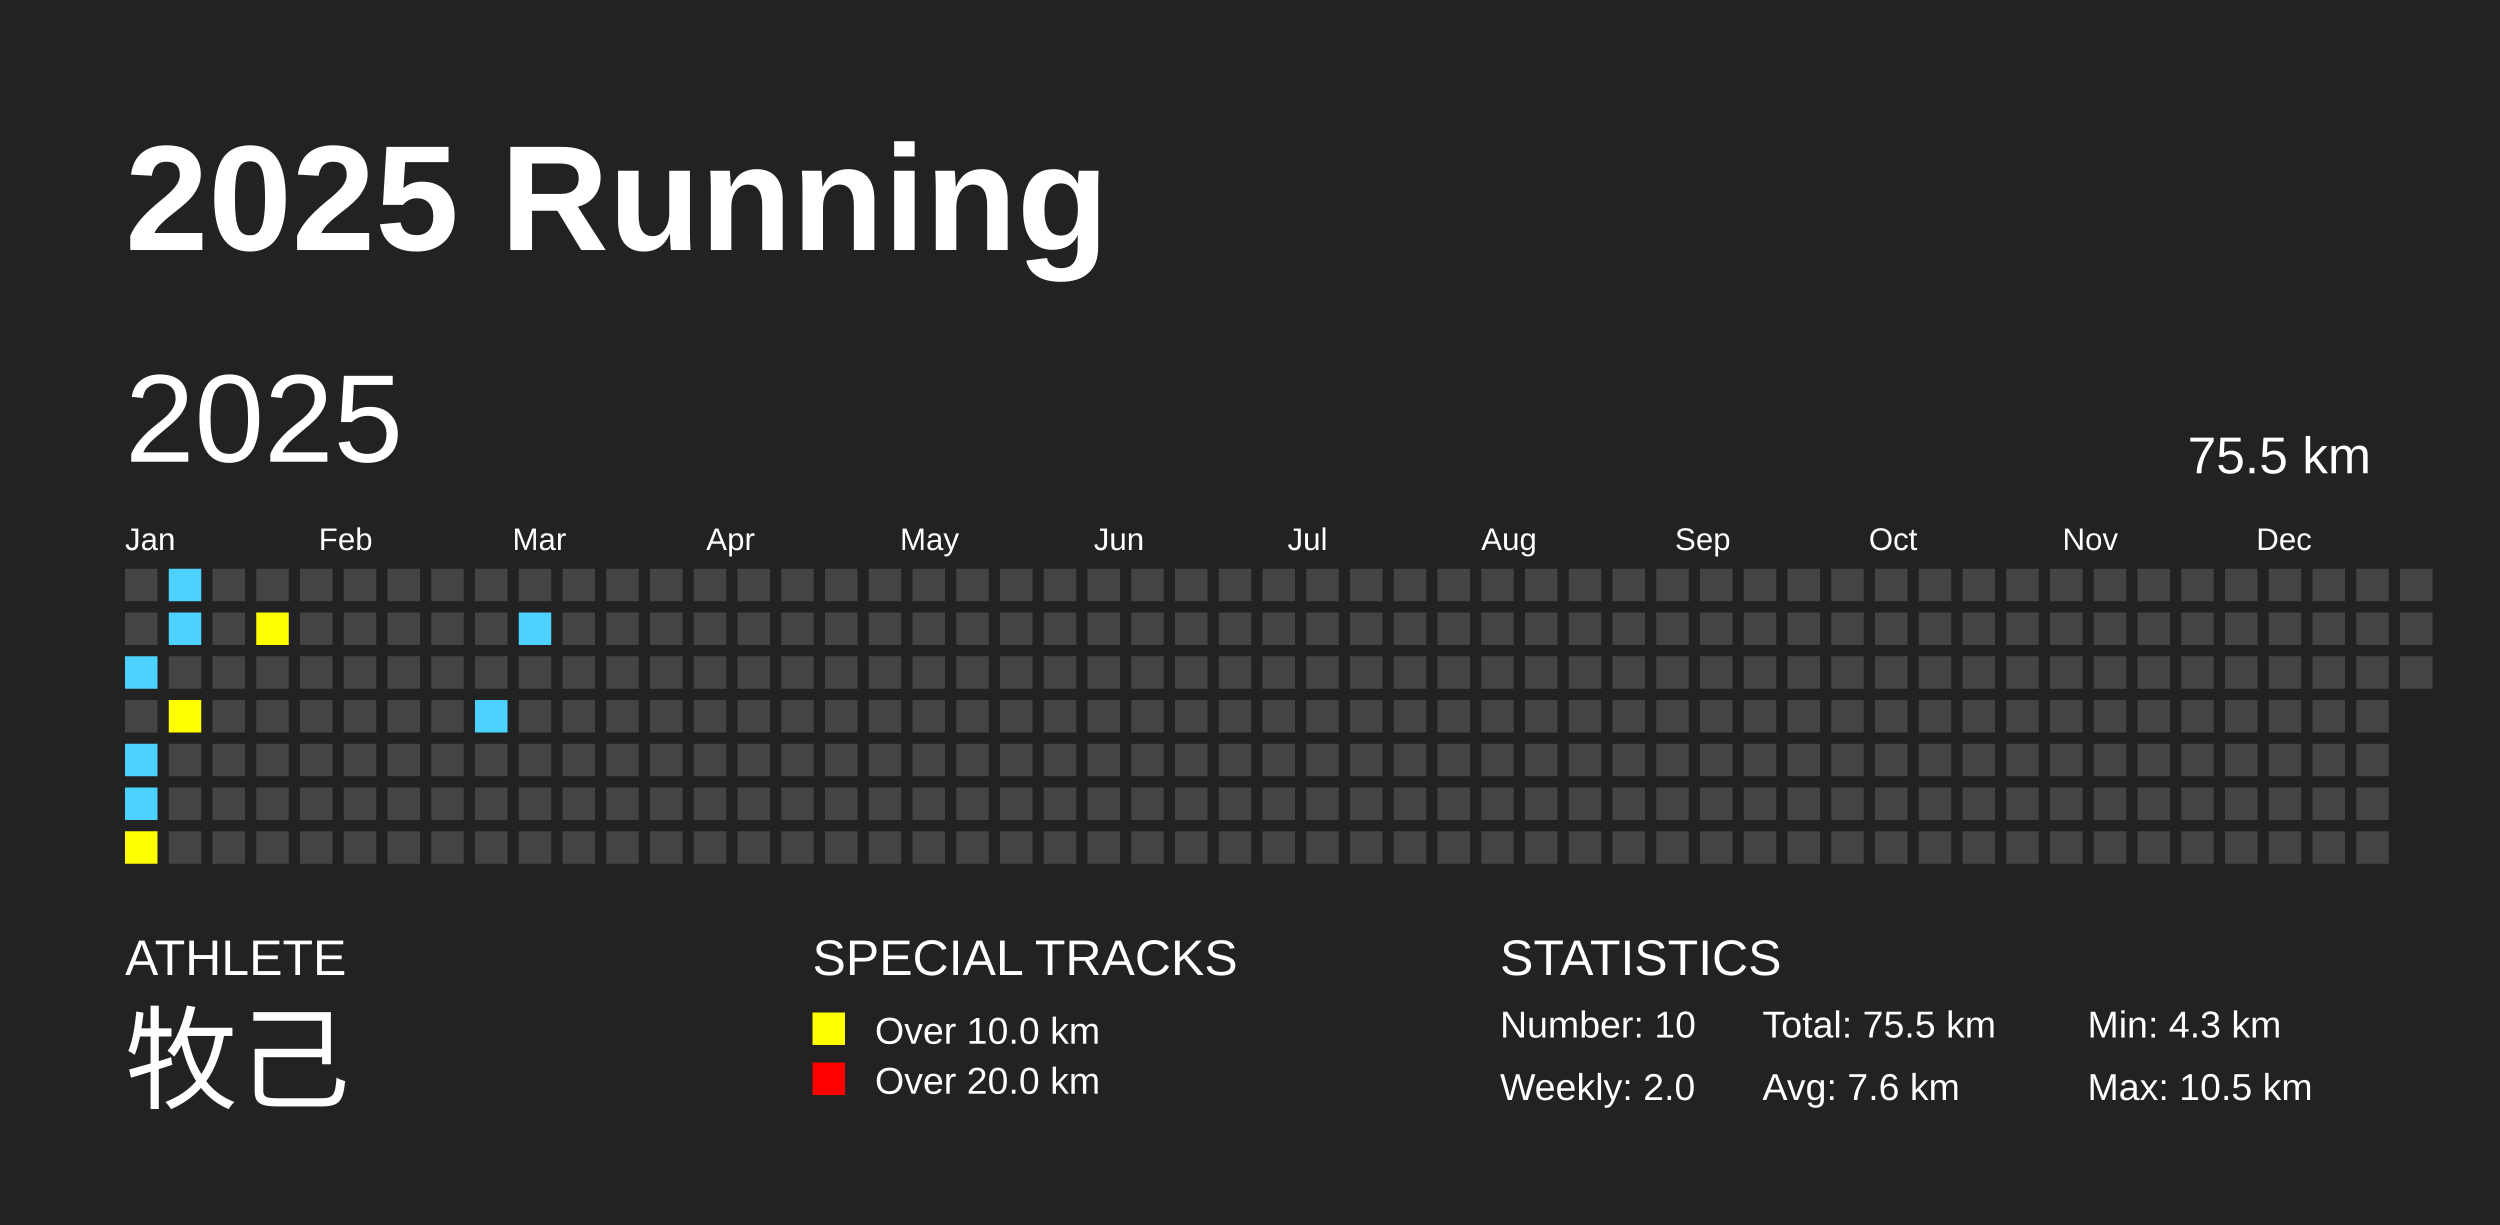
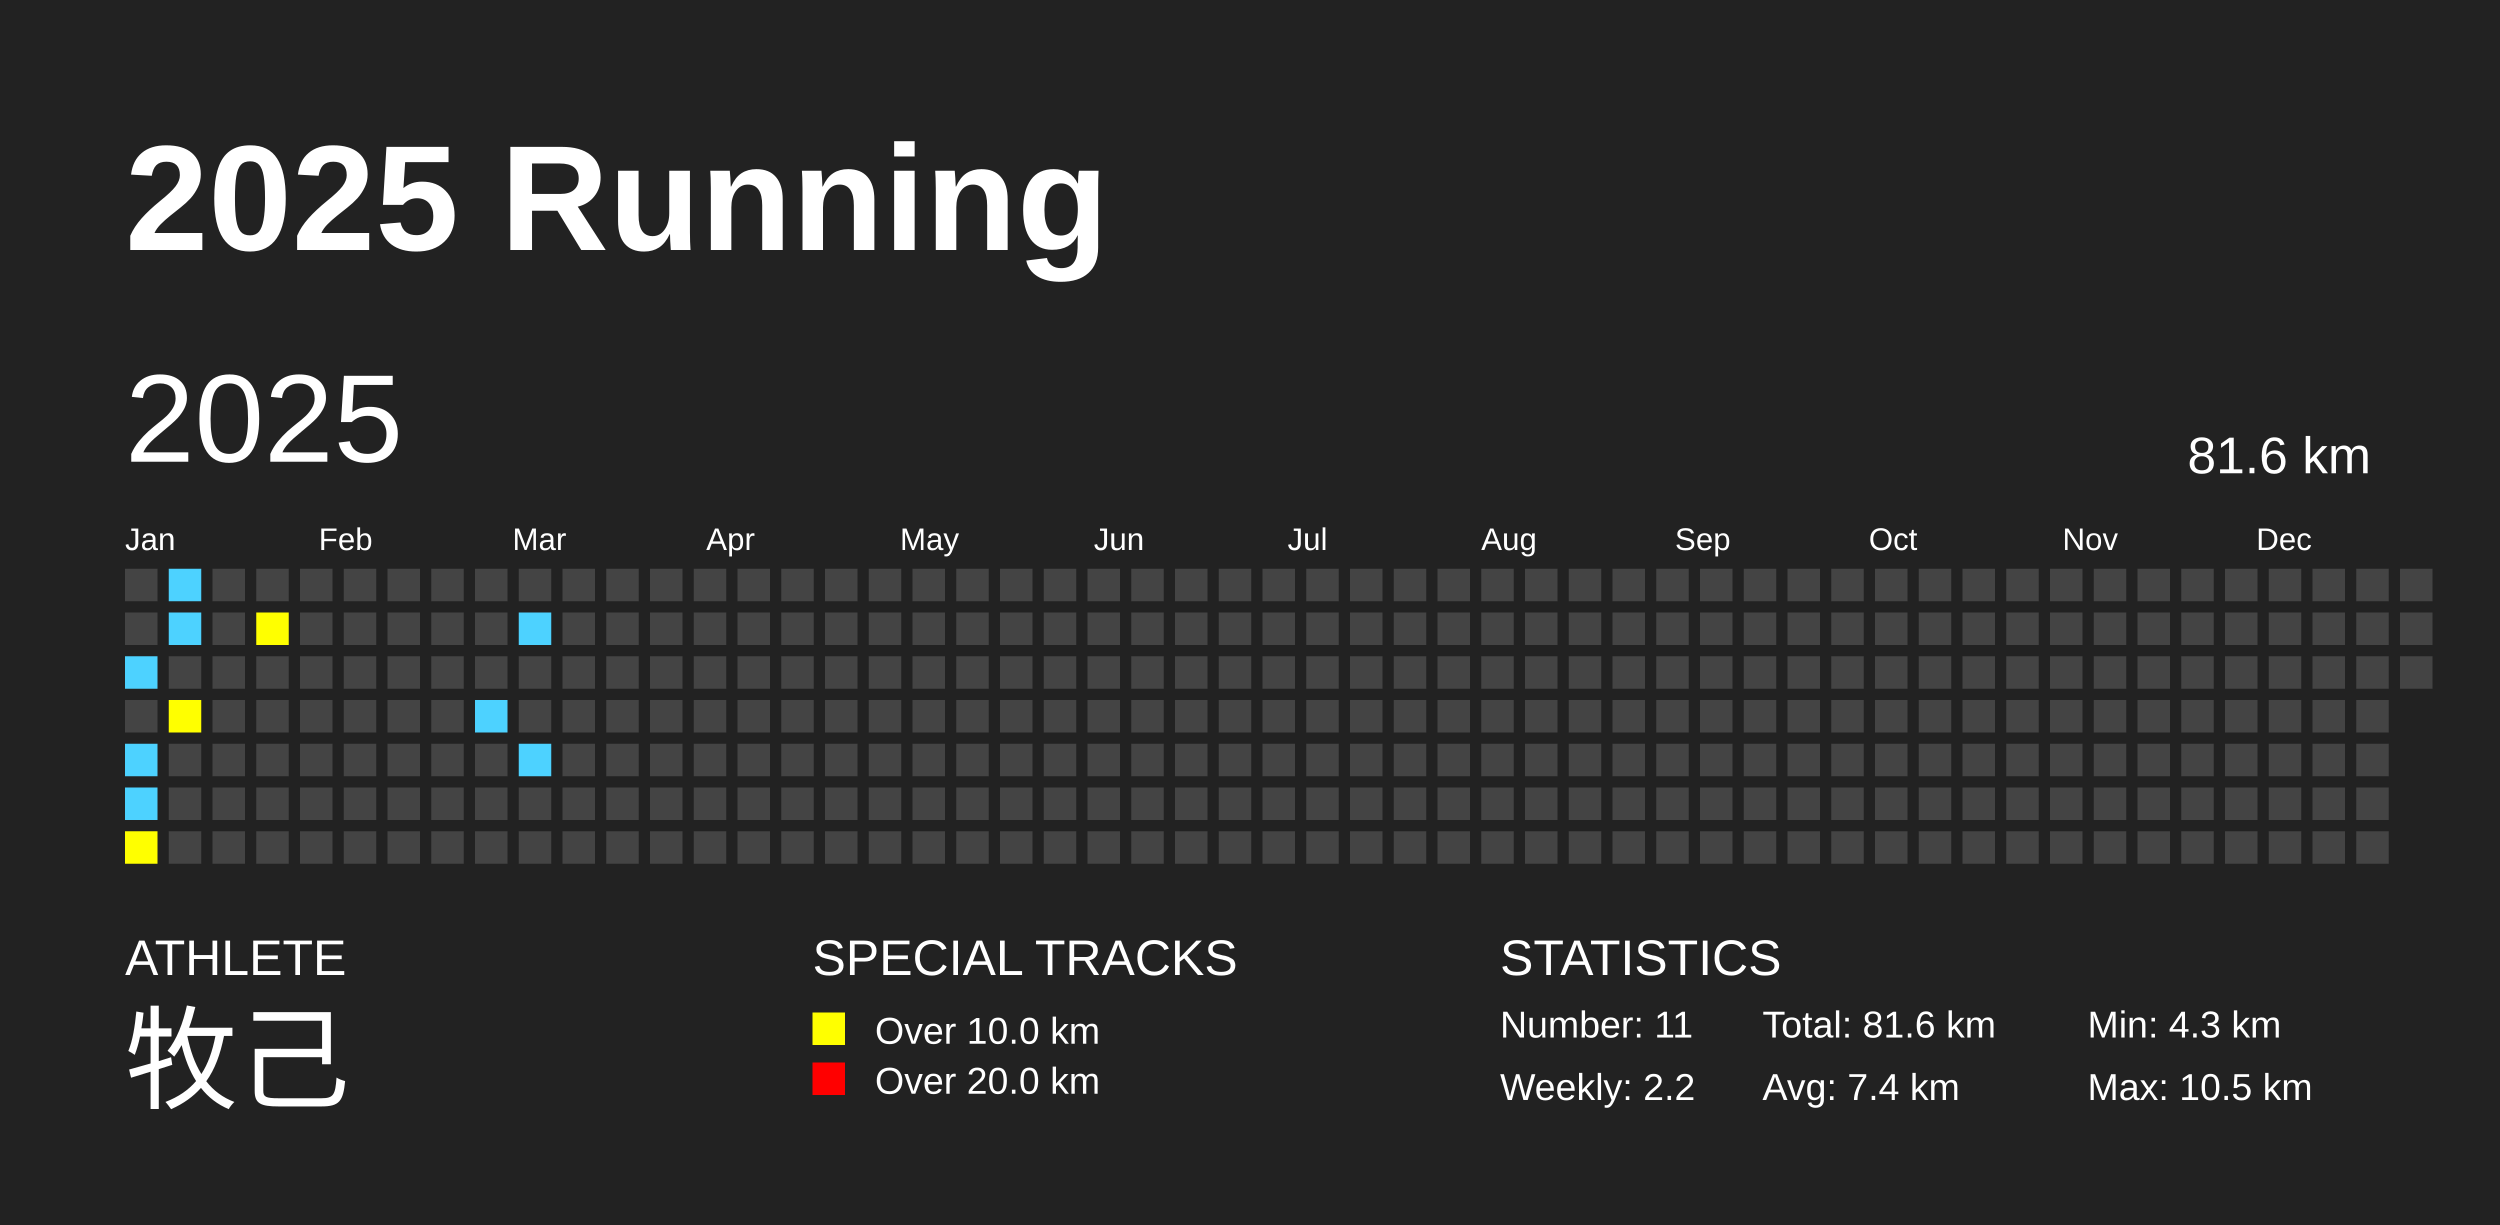
<svg xmlns="http://www.w3.org/2000/svg" baseProfile="full" height="98mm" version="1.1" viewBox="0,0,200,98" width="200mm">
  <defs />
  <rect fill="#222222" height="98" width="200" x="0" y="0" />
  <text fill="#FFFFFF" style="font-size:12px; font-family:Arial; font-weight:bold;" x="10" y="20">2025 Running</text>
  <text fill="#FFFFFF" style="font-size:4px; font-family:Arial" x="10" y="78">ATHLETE</text>
  <text fill="#FFFFFF" style="font-size:9px; font-family:Arial" x="10" y="88">牧己</text>
  <text fill="#FFFFFF" style="font-size:4px; font-family:Arial" x="65" y="78">SPECIAL TRACKS</text>
  <rect fill="yellow" height="2.6" width="2.6" x="65" y="81" />
  <text fill="#FFFFFF" style="font-size:3px; font-family:Arial" x="70" y="83.5">Over 10.0 km</text>
  <rect fill="red" height="2.6" width="2.6" x="65" y="85" />
  <text fill="#FFFFFF" style="font-size:3px; font-family:Arial" x="70" y="87.5">Over 20.0 km</text>
  <text fill="#FFFFFF" style="font-size:4px; font-family:Arial" x="120" y="78">STATISTICS</text>
-   <text fill="#FFFFFF" style="font-size:3px; font-family:Arial" x="120" y="83">Number: 10</text>
-   <text fill="#FFFFFF" style="font-size:3px; font-family:Arial" x="120" y="88">Weekly: 2.0</text>
-   <text fill="#FFFFFF" style="font-size:3px; font-family:Arial" x="141" y="83">Total: 75.5 km</text>
-   <text fill="#FFFFFF" style="font-size:3px; font-family:Arial" x="141" y="88">Avg: 7.6 km</text>
+   <text fill="#FFFFFF" style="font-size:3px; font-family:Arial" x="120" y="83">Number: 11</text>
+   <text fill="#FFFFFF" style="font-size:3px; font-family:Arial" x="120" y="88">Weekly: 2.2</text>
+   <text fill="#FFFFFF" style="font-size:3px; font-family:Arial" x="141" y="83">Total: 81.6 km</text>
+   <text fill="#FFFFFF" style="font-size:3px; font-family:Arial" x="141" y="88">Avg: 7.4 km</text>
  <text fill="#FFFFFF" style="font-size:3px; font-family:Arial" x="167" y="83">Min: 4.3 km</text>
  <text fill="#FFFFFF" style="font-size:3px; font-family:Arial" x="167" y="88">Max: 10.5 km</text>
  <text dominant-baseline="hanging" fill="#FFFFFF" style="font-size:10.0px; font-family:Arial;" x="10" y="30">2025</text>
-   <text dominant-baseline="hanging" fill="#FFFFFF" style="font-size:4.125px; font-family:Arial;" x="175" y="35">75.5 km</text>
+   <text dominant-baseline="hanging" fill="#FFFFFF" style="font-size:4.125px; font-family:Arial;" x="175" y="35">81.6 km</text>
  <text fill="#FFFFFF" style="font-size:2.5px; font-family:Arial" x="10.0" y="44">Jan</text>
  <text fill="#FFFFFF" style="font-size:2.5px; font-family:Arial" x="25.5" y="44">Feb</text>
  <text fill="#FFFFFF" style="font-size:2.5px; font-family:Arial" x="41.0" y="44">Mar</text>
  <text fill="#FFFFFF" style="font-size:2.5px; font-family:Arial" x="56.5" y="44">Apr</text>
  <text fill="#FFFFFF" style="font-size:2.5px; font-family:Arial" x="72.0" y="44">May</text>
  <text fill="#FFFFFF" style="font-size:2.5px; font-family:Arial" x="87.5" y="44">Jun</text>
  <text fill="#FFFFFF" style="font-size:2.5px; font-family:Arial" x="103.0" y="44">Jul</text>
  <text fill="#FFFFFF" style="font-size:2.5px; font-family:Arial" x="118.5" y="44">Aug</text>
  <text fill="#FFFFFF" style="font-size:2.5px; font-family:Arial" x="134.0" y="44">Sep</text>
  <text fill="#FFFFFF" style="font-size:2.5px; font-family:Arial" x="149.5" y="44">Oct</text>
  <text fill="#FFFFFF" style="font-size:2.5px; font-family:Arial" x="165.0" y="44">Nov</text>
  <text fill="#FFFFFF" style="font-size:2.5px; font-family:Arial" x="180.5" y="44">Dec</text>
  <rect fill="#444444" height="2.6" width="2.6" x="10.0" y="45.5" />
  <rect fill="#444444" height="2.6" width="2.6" x="10.0" y="49.0" />
  <rect fill="#4DD2FF" height="2.6" width="2.6" x="10.0" y="52.5" />
  <rect fill="#444444" height="2.6" width="2.6" x="10.0" y="56.0" />
  <rect fill="#4DD2FF" height="2.6" width="2.6" x="10.0" y="59.5" />
  <rect fill="#4DD2FF" height="2.6" width="2.6" x="10.0" y="63.0" />
  <rect fill="yellow" height="2.6" width="2.6" x="10.0" y="66.5" />
  <rect fill="#4DD2FF" height="2.6" width="2.6" x="13.5" y="45.5" />
  <rect fill="#4DD2FF" height="2.6" width="2.6" x="13.5" y="49.0" />
  <rect fill="#444444" height="2.6" width="2.6" x="13.5" y="52.5" />
  <rect fill="yellow" height="2.6" width="2.6" x="13.5" y="56.0" />
  <rect fill="#444444" height="2.6" width="2.6" x="13.5" y="59.5" />
  <rect fill="#444444" height="2.6" width="2.6" x="13.5" y="63.0" />
  <rect fill="#444444" height="2.6" width="2.6" x="13.5" y="66.5" />
  <rect fill="#444444" height="2.6" width="2.6" x="17.0" y="45.5" />
  <rect fill="#444444" height="2.6" width="2.6" x="17.0" y="49.0" />
  <rect fill="#444444" height="2.6" width="2.6" x="17.0" y="52.5" />
  <rect fill="#444444" height="2.6" width="2.6" x="17.0" y="56.0" />
  <rect fill="#444444" height="2.6" width="2.6" x="17.0" y="59.5" />
  <rect fill="#444444" height="2.6" width="2.6" x="17.0" y="63.0" />
  <rect fill="#444444" height="2.6" width="2.6" x="17.0" y="66.5" />
  <rect fill="#444444" height="2.6" width="2.6" x="20.5" y="45.5" />
  <rect fill="yellow" height="2.6" width="2.6" x="20.5" y="49.0" />
  <rect fill="#444444" height="2.6" width="2.6" x="20.5" y="52.5" />
  <rect fill="#444444" height="2.6" width="2.6" x="20.5" y="56.0" />
  <rect fill="#444444" height="2.6" width="2.6" x="20.5" y="59.5" />
  <rect fill="#444444" height="2.6" width="2.6" x="20.5" y="63.0" />
  <rect fill="#444444" height="2.6" width="2.6" x="20.5" y="66.5" />
  <rect fill="#444444" height="2.6" width="2.6" x="24.0" y="45.5" />
  <rect fill="#444444" height="2.6" width="2.6" x="24.0" y="49.0" />
  <rect fill="#444444" height="2.6" width="2.6" x="24.0" y="52.5" />
  <rect fill="#444444" height="2.6" width="2.6" x="24.0" y="56.0" />
  <rect fill="#444444" height="2.6" width="2.6" x="24.0" y="59.5" />
  <rect fill="#444444" height="2.6" width="2.6" x="24.0" y="63.0" />
  <rect fill="#444444" height="2.6" width="2.6" x="24.0" y="66.5" />
  <rect fill="#444444" height="2.6" width="2.6" x="27.5" y="45.5" />
  <rect fill="#444444" height="2.6" width="2.6" x="27.5" y="49.0" />
  <rect fill="#444444" height="2.6" width="2.6" x="27.5" y="52.5" />
  <rect fill="#444444" height="2.6" width="2.6" x="27.5" y="56.0" />
  <rect fill="#444444" height="2.6" width="2.6" x="27.5" y="59.5" />
  <rect fill="#444444" height="2.6" width="2.6" x="27.5" y="63.0" />
  <rect fill="#444444" height="2.6" width="2.6" x="27.5" y="66.5" />
  <rect fill="#444444" height="2.6" width="2.6" x="31.0" y="45.5" />
  <rect fill="#444444" height="2.6" width="2.6" x="31.0" y="49.0" />
  <rect fill="#444444" height="2.6" width="2.6" x="31.0" y="52.5" />
  <rect fill="#444444" height="2.6" width="2.6" x="31.0" y="56.0" />
  <rect fill="#444444" height="2.6" width="2.6" x="31.0" y="59.5" />
  <rect fill="#444444" height="2.6" width="2.6" x="31.0" y="63.0" />
  <rect fill="#444444" height="2.6" width="2.6" x="31.0" y="66.5" />
  <rect fill="#444444" height="2.6" width="2.6" x="34.5" y="45.5" />
  <rect fill="#444444" height="2.6" width="2.6" x="34.5" y="49.0" />
  <rect fill="#444444" height="2.6" width="2.6" x="34.5" y="52.5" />
  <rect fill="#444444" height="2.6" width="2.6" x="34.5" y="56.0" />
  <rect fill="#444444" height="2.6" width="2.6" x="34.5" y="59.5" />
  <rect fill="#444444" height="2.6" width="2.6" x="34.5" y="63.0" />
  <rect fill="#444444" height="2.6" width="2.6" x="34.5" y="66.5" />
  <rect fill="#444444" height="2.6" width="2.6" x="38.0" y="45.5" />
  <rect fill="#444444" height="2.6" width="2.6" x="38.0" y="49.0" />
  <rect fill="#444444" height="2.6" width="2.6" x="38.0" y="52.5" />
  <rect fill="#4DD2FF" height="2.6" width="2.6" x="38.0" y="56.0" />
  <rect fill="#444444" height="2.6" width="2.6" x="38.0" y="59.5" />
  <rect fill="#444444" height="2.6" width="2.6" x="38.0" y="63.0" />
  <rect fill="#444444" height="2.6" width="2.6" x="38.0" y="66.5" />
  <rect fill="#444444" height="2.6" width="2.6" x="41.5" y="45.5" />
  <rect fill="#4DD2FF" height="2.6" width="2.6" x="41.5" y="49.0" />
  <rect fill="#444444" height="2.6" width="2.6" x="41.5" y="52.5" />
  <rect fill="#444444" height="2.6" width="2.6" x="41.5" y="56.0" />
-   <rect fill="#444444" height="2.6" width="2.6" x="41.5" y="59.5" />
+   <rect fill="#4DD2FF" height="2.6" width="2.6" x="41.5" y="59.5" />
  <rect fill="#444444" height="2.6" width="2.6" x="41.5" y="63.0" />
  <rect fill="#444444" height="2.6" width="2.6" x="41.5" y="66.5" />
  <rect fill="#444444" height="2.6" width="2.6" x="45.0" y="45.5" />
  <rect fill="#444444" height="2.6" width="2.6" x="45.0" y="49.0" />
  <rect fill="#444444" height="2.6" width="2.6" x="45.0" y="52.5" />
  <rect fill="#444444" height="2.6" width="2.6" x="45.0" y="56.0" />
  <rect fill="#444444" height="2.6" width="2.6" x="45.0" y="59.5" />
  <rect fill="#444444" height="2.6" width="2.6" x="45.0" y="63.0" />
  <rect fill="#444444" height="2.6" width="2.6" x="45.0" y="66.5" />
  <rect fill="#444444" height="2.6" width="2.6" x="48.5" y="45.5" />
  <rect fill="#444444" height="2.6" width="2.6" x="48.5" y="49.0" />
  <rect fill="#444444" height="2.6" width="2.6" x="48.5" y="52.5" />
  <rect fill="#444444" height="2.6" width="2.6" x="48.5" y="56.0" />
  <rect fill="#444444" height="2.6" width="2.6" x="48.5" y="59.5" />
  <rect fill="#444444" height="2.6" width="2.6" x="48.5" y="63.0" />
  <rect fill="#444444" height="2.6" width="2.6" x="48.5" y="66.5" />
  <rect fill="#444444" height="2.6" width="2.6" x="52.0" y="45.5" />
  <rect fill="#444444" height="2.6" width="2.6" x="52.0" y="49.0" />
  <rect fill="#444444" height="2.6" width="2.6" x="52.0" y="52.5" />
  <rect fill="#444444" height="2.6" width="2.6" x="52.0" y="56.0" />
  <rect fill="#444444" height="2.6" width="2.6" x="52.0" y="59.5" />
  <rect fill="#444444" height="2.6" width="2.6" x="52.0" y="63.0" />
  <rect fill="#444444" height="2.6" width="2.6" x="52.0" y="66.5" />
  <rect fill="#444444" height="2.6" width="2.6" x="55.5" y="45.5" />
  <rect fill="#444444" height="2.6" width="2.6" x="55.5" y="49.0" />
  <rect fill="#444444" height="2.6" width="2.6" x="55.5" y="52.5" />
  <rect fill="#444444" height="2.6" width="2.6" x="55.5" y="56.0" />
  <rect fill="#444444" height="2.6" width="2.6" x="55.5" y="59.5" />
  <rect fill="#444444" height="2.6" width="2.6" x="55.5" y="63.0" />
  <rect fill="#444444" height="2.6" width="2.6" x="55.5" y="66.5" />
  <rect fill="#444444" height="2.6" width="2.6" x="59.0" y="45.5" />
  <rect fill="#444444" height="2.6" width="2.6" x="59.0" y="49.0" />
  <rect fill="#444444" height="2.6" width="2.6" x="59.0" y="52.5" />
  <rect fill="#444444" height="2.6" width="2.6" x="59.0" y="56.0" />
  <rect fill="#444444" height="2.6" width="2.6" x="59.0" y="59.5" />
  <rect fill="#444444" height="2.6" width="2.6" x="59.0" y="63.0" />
  <rect fill="#444444" height="2.6" width="2.6" x="59.0" y="66.5" />
  <rect fill="#444444" height="2.6" width="2.6" x="62.5" y="45.5" />
  <rect fill="#444444" height="2.6" width="2.6" x="62.5" y="49.0" />
  <rect fill="#444444" height="2.6" width="2.6" x="62.5" y="52.5" />
  <rect fill="#444444" height="2.6" width="2.6" x="62.5" y="56.0" />
  <rect fill="#444444" height="2.6" width="2.6" x="62.5" y="59.5" />
  <rect fill="#444444" height="2.6" width="2.6" x="62.5" y="63.0" />
  <rect fill="#444444" height="2.6" width="2.6" x="62.5" y="66.5" />
  <rect fill="#444444" height="2.6" width="2.6" x="66.0" y="45.5" />
  <rect fill="#444444" height="2.6" width="2.6" x="66.0" y="49.0" />
  <rect fill="#444444" height="2.6" width="2.6" x="66.0" y="52.5" />
  <rect fill="#444444" height="2.6" width="2.6" x="66.0" y="56.0" />
  <rect fill="#444444" height="2.6" width="2.6" x="66.0" y="59.5" />
  <rect fill="#444444" height="2.6" width="2.6" x="66.0" y="63.0" />
  <rect fill="#444444" height="2.6" width="2.6" x="66.0" y="66.5" />
  <rect fill="#444444" height="2.6" width="2.6" x="69.5" y="45.5" />
  <rect fill="#444444" height="2.6" width="2.6" x="69.5" y="49.0" />
  <rect fill="#444444" height="2.6" width="2.6" x="69.5" y="52.5" />
  <rect fill="#444444" height="2.6" width="2.6" x="69.5" y="56.0" />
  <rect fill="#444444" height="2.6" width="2.6" x="69.5" y="59.5" />
  <rect fill="#444444" height="2.6" width="2.6" x="69.5" y="63.0" />
  <rect fill="#444444" height="2.6" width="2.6" x="69.5" y="66.5" />
  <rect fill="#444444" height="2.6" width="2.6" x="73.0" y="45.5" />
  <rect fill="#444444" height="2.6" width="2.6" x="73.0" y="49.0" />
  <rect fill="#444444" height="2.6" width="2.6" x="73.0" y="52.5" />
  <rect fill="#444444" height="2.6" width="2.6" x="73.0" y="56.0" />
  <rect fill="#444444" height="2.6" width="2.6" x="73.0" y="59.5" />
  <rect fill="#444444" height="2.6" width="2.6" x="73.0" y="63.0" />
  <rect fill="#444444" height="2.6" width="2.6" x="73.0" y="66.5" />
  <rect fill="#444444" height="2.6" width="2.6" x="76.5" y="45.5" />
  <rect fill="#444444" height="2.6" width="2.6" x="76.5" y="49.0" />
  <rect fill="#444444" height="2.6" width="2.6" x="76.5" y="52.5" />
  <rect fill="#444444" height="2.6" width="2.6" x="76.5" y="56.0" />
  <rect fill="#444444" height="2.6" width="2.6" x="76.5" y="59.5" />
  <rect fill="#444444" height="2.6" width="2.6" x="76.5" y="63.0" />
  <rect fill="#444444" height="2.6" width="2.6" x="76.5" y="66.5" />
  <rect fill="#444444" height="2.6" width="2.6" x="80.0" y="45.5" />
  <rect fill="#444444" height="2.6" width="2.6" x="80.0" y="49.0" />
  <rect fill="#444444" height="2.6" width="2.6" x="80.0" y="52.5" />
  <rect fill="#444444" height="2.6" width="2.6" x="80.0" y="56.0" />
  <rect fill="#444444" height="2.6" width="2.6" x="80.0" y="59.5" />
  <rect fill="#444444" height="2.6" width="2.6" x="80.0" y="63.0" />
  <rect fill="#444444" height="2.6" width="2.6" x="80.0" y="66.5" />
  <rect fill="#444444" height="2.6" width="2.6" x="83.5" y="45.5" />
  <rect fill="#444444" height="2.6" width="2.6" x="83.5" y="49.0" />
  <rect fill="#444444" height="2.6" width="2.6" x="83.5" y="52.5" />
  <rect fill="#444444" height="2.6" width="2.6" x="83.5" y="56.0" />
  <rect fill="#444444" height="2.6" width="2.6" x="83.5" y="59.5" />
  <rect fill="#444444" height="2.6" width="2.6" x="83.5" y="63.0" />
  <rect fill="#444444" height="2.6" width="2.6" x="83.5" y="66.5" />
  <rect fill="#444444" height="2.6" width="2.6" x="87.0" y="45.5" />
  <rect fill="#444444" height="2.6" width="2.6" x="87.0" y="49.0" />
  <rect fill="#444444" height="2.6" width="2.6" x="87.0" y="52.5" />
  <rect fill="#444444" height="2.6" width="2.6" x="87.0" y="56.0" />
  <rect fill="#444444" height="2.6" width="2.6" x="87.0" y="59.5" />
  <rect fill="#444444" height="2.6" width="2.6" x="87.0" y="63.0" />
  <rect fill="#444444" height="2.6" width="2.6" x="87.0" y="66.5" />
  <rect fill="#444444" height="2.6" width="2.6" x="90.5" y="45.5" />
  <rect fill="#444444" height="2.6" width="2.6" x="90.5" y="49.0" />
  <rect fill="#444444" height="2.6" width="2.6" x="90.5" y="52.5" />
  <rect fill="#444444" height="2.6" width="2.6" x="90.5" y="56.0" />
  <rect fill="#444444" height="2.6" width="2.6" x="90.5" y="59.5" />
  <rect fill="#444444" height="2.6" width="2.6" x="90.5" y="63.0" />
  <rect fill="#444444" height="2.6" width="2.6" x="90.5" y="66.5" />
  <rect fill="#444444" height="2.6" width="2.6" x="94.0" y="45.5" />
  <rect fill="#444444" height="2.6" width="2.6" x="94.0" y="49.0" />
  <rect fill="#444444" height="2.6" width="2.6" x="94.0" y="52.5" />
  <rect fill="#444444" height="2.6" width="2.6" x="94.0" y="56.0" />
  <rect fill="#444444" height="2.6" width="2.6" x="94.0" y="59.5" />
  <rect fill="#444444" height="2.6" width="2.6" x="94.0" y="63.0" />
  <rect fill="#444444" height="2.6" width="2.6" x="94.0" y="66.5" />
  <rect fill="#444444" height="2.6" width="2.6" x="97.5" y="45.5" />
  <rect fill="#444444" height="2.6" width="2.6" x="97.5" y="49.0" />
  <rect fill="#444444" height="2.6" width="2.6" x="97.5" y="52.5" />
  <rect fill="#444444" height="2.6" width="2.6" x="97.5" y="56.0" />
  <rect fill="#444444" height="2.6" width="2.6" x="97.5" y="59.5" />
  <rect fill="#444444" height="2.6" width="2.6" x="97.5" y="63.0" />
  <rect fill="#444444" height="2.6" width="2.6" x="97.5" y="66.5" />
  <rect fill="#444444" height="2.6" width="2.6" x="101.0" y="45.5" />
  <rect fill="#444444" height="2.6" width="2.6" x="101.0" y="49.0" />
  <rect fill="#444444" height="2.6" width="2.6" x="101.0" y="52.5" />
  <rect fill="#444444" height="2.6" width="2.6" x="101.0" y="56.0" />
  <rect fill="#444444" height="2.6" width="2.6" x="101.0" y="59.5" />
  <rect fill="#444444" height="2.6" width="2.6" x="101.0" y="63.0" />
  <rect fill="#444444" height="2.6" width="2.6" x="101.0" y="66.5" />
  <rect fill="#444444" height="2.6" width="2.6" x="104.5" y="45.5" />
  <rect fill="#444444" height="2.6" width="2.6" x="104.5" y="49.0" />
  <rect fill="#444444" height="2.6" width="2.6" x="104.5" y="52.5" />
  <rect fill="#444444" height="2.6" width="2.6" x="104.5" y="56.0" />
  <rect fill="#444444" height="2.6" width="2.6" x="104.5" y="59.5" />
  <rect fill="#444444" height="2.6" width="2.6" x="104.5" y="63.0" />
  <rect fill="#444444" height="2.6" width="2.6" x="104.5" y="66.5" />
  <rect fill="#444444" height="2.6" width="2.6" x="108.0" y="45.5" />
  <rect fill="#444444" height="2.6" width="2.6" x="108.0" y="49.0" />
  <rect fill="#444444" height="2.6" width="2.6" x="108.0" y="52.5" />
  <rect fill="#444444" height="2.6" width="2.6" x="108.0" y="56.0" />
  <rect fill="#444444" height="2.6" width="2.6" x="108.0" y="59.5" />
  <rect fill="#444444" height="2.6" width="2.6" x="108.0" y="63.0" />
  <rect fill="#444444" height="2.6" width="2.6" x="108.0" y="66.5" />
  <rect fill="#444444" height="2.6" width="2.6" x="111.5" y="45.5" />
  <rect fill="#444444" height="2.6" width="2.6" x="111.5" y="49.0" />
  <rect fill="#444444" height="2.6" width="2.6" x="111.5" y="52.5" />
  <rect fill="#444444" height="2.6" width="2.6" x="111.5" y="56.0" />
  <rect fill="#444444" height="2.6" width="2.6" x="111.5" y="59.5" />
  <rect fill="#444444" height="2.6" width="2.6" x="111.5" y="63.0" />
  <rect fill="#444444" height="2.6" width="2.6" x="111.5" y="66.5" />
  <rect fill="#444444" height="2.6" width="2.6" x="115.0" y="45.5" />
  <rect fill="#444444" height="2.6" width="2.6" x="115.0" y="49.0" />
  <rect fill="#444444" height="2.6" width="2.6" x="115.0" y="52.5" />
  <rect fill="#444444" height="2.6" width="2.6" x="115.0" y="56.0" />
  <rect fill="#444444" height="2.6" width="2.6" x="115.0" y="59.5" />
  <rect fill="#444444" height="2.6" width="2.6" x="115.0" y="63.0" />
  <rect fill="#444444" height="2.6" width="2.6" x="115.0" y="66.5" />
  <rect fill="#444444" height="2.6" width="2.6" x="118.5" y="45.5" />
  <rect fill="#444444" height="2.6" width="2.6" x="118.5" y="49.0" />
  <rect fill="#444444" height="2.6" width="2.6" x="118.5" y="52.5" />
  <rect fill="#444444" height="2.6" width="2.6" x="118.5" y="56.0" />
  <rect fill="#444444" height="2.6" width="2.6" x="118.5" y="59.5" />
  <rect fill="#444444" height="2.6" width="2.6" x="118.5" y="63.0" />
  <rect fill="#444444" height="2.6" width="2.6" x="118.5" y="66.5" />
  <rect fill="#444444" height="2.6" width="2.6" x="122.0" y="45.5" />
  <rect fill="#444444" height="2.6" width="2.6" x="122.0" y="49.0" />
  <rect fill="#444444" height="2.6" width="2.6" x="122.0" y="52.5" />
  <rect fill="#444444" height="2.6" width="2.6" x="122.0" y="56.0" />
  <rect fill="#444444" height="2.6" width="2.6" x="122.0" y="59.5" />
  <rect fill="#444444" height="2.6" width="2.6" x="122.0" y="63.0" />
  <rect fill="#444444" height="2.6" width="2.6" x="122.0" y="66.5" />
  <rect fill="#444444" height="2.6" width="2.6" x="125.5" y="45.5" />
  <rect fill="#444444" height="2.6" width="2.6" x="125.5" y="49.0" />
  <rect fill="#444444" height="2.6" width="2.6" x="125.5" y="52.5" />
  <rect fill="#444444" height="2.6" width="2.6" x="125.5" y="56.0" />
  <rect fill="#444444" height="2.6" width="2.6" x="125.5" y="59.5" />
  <rect fill="#444444" height="2.6" width="2.6" x="125.5" y="63.0" />
  <rect fill="#444444" height="2.6" width="2.6" x="125.5" y="66.5" />
  <rect fill="#444444" height="2.6" width="2.6" x="129.0" y="45.5" />
  <rect fill="#444444" height="2.6" width="2.6" x="129.0" y="49.0" />
  <rect fill="#444444" height="2.6" width="2.6" x="129.0" y="52.5" />
  <rect fill="#444444" height="2.6" width="2.6" x="129.0" y="56.0" />
  <rect fill="#444444" height="2.6" width="2.6" x="129.0" y="59.5" />
  <rect fill="#444444" height="2.6" width="2.6" x="129.0" y="63.0" />
  <rect fill="#444444" height="2.6" width="2.6" x="129.0" y="66.5" />
  <rect fill="#444444" height="2.6" width="2.6" x="132.5" y="45.5" />
  <rect fill="#444444" height="2.6" width="2.6" x="132.5" y="49.0" />
  <rect fill="#444444" height="2.6" width="2.6" x="132.5" y="52.5" />
  <rect fill="#444444" height="2.6" width="2.6" x="132.5" y="56.0" />
  <rect fill="#444444" height="2.6" width="2.6" x="132.5" y="59.5" />
  <rect fill="#444444" height="2.6" width="2.6" x="132.5" y="63.0" />
  <rect fill="#444444" height="2.6" width="2.6" x="132.5" y="66.5" />
  <rect fill="#444444" height="2.6" width="2.6" x="136.0" y="45.5" />
  <rect fill="#444444" height="2.6" width="2.6" x="136.0" y="49.0" />
  <rect fill="#444444" height="2.6" width="2.6" x="136.0" y="52.5" />
  <rect fill="#444444" height="2.6" width="2.6" x="136.0" y="56.0" />
  <rect fill="#444444" height="2.6" width="2.6" x="136.0" y="59.5" />
  <rect fill="#444444" height="2.6" width="2.6" x="136.0" y="63.0" />
  <rect fill="#444444" height="2.6" width="2.6" x="136.0" y="66.5" />
  <rect fill="#444444" height="2.6" width="2.6" x="139.5" y="45.5" />
  <rect fill="#444444" height="2.6" width="2.6" x="139.5" y="49.0" />
  <rect fill="#444444" height="2.6" width="2.6" x="139.5" y="52.5" />
  <rect fill="#444444" height="2.6" width="2.6" x="139.5" y="56.0" />
  <rect fill="#444444" height="2.6" width="2.6" x="139.5" y="59.5" />
  <rect fill="#444444" height="2.6" width="2.6" x="139.5" y="63.0" />
  <rect fill="#444444" height="2.6" width="2.6" x="139.5" y="66.5" />
  <rect fill="#444444" height="2.6" width="2.6" x="143.0" y="45.5" />
  <rect fill="#444444" height="2.6" width="2.6" x="143.0" y="49.0" />
  <rect fill="#444444" height="2.6" width="2.6" x="143.0" y="52.5" />
  <rect fill="#444444" height="2.6" width="2.6" x="143.0" y="56.0" />
  <rect fill="#444444" height="2.6" width="2.6" x="143.0" y="59.5" />
  <rect fill="#444444" height="2.6" width="2.6" x="143.0" y="63.0" />
  <rect fill="#444444" height="2.6" width="2.6" x="143.0" y="66.5" />
  <rect fill="#444444" height="2.6" width="2.6" x="146.5" y="45.5" />
  <rect fill="#444444" height="2.6" width="2.6" x="146.5" y="49.0" />
  <rect fill="#444444" height="2.6" width="2.6" x="146.5" y="52.5" />
  <rect fill="#444444" height="2.6" width="2.6" x="146.5" y="56.0" />
  <rect fill="#444444" height="2.6" width="2.6" x="146.5" y="59.5" />
  <rect fill="#444444" height="2.6" width="2.6" x="146.5" y="63.0" />
  <rect fill="#444444" height="2.6" width="2.6" x="146.5" y="66.5" />
  <rect fill="#444444" height="2.6" width="2.6" x="150.0" y="45.5" />
  <rect fill="#444444" height="2.6" width="2.6" x="150.0" y="49.0" />
  <rect fill="#444444" height="2.6" width="2.6" x="150.0" y="52.5" />
  <rect fill="#444444" height="2.6" width="2.6" x="150.0" y="56.0" />
  <rect fill="#444444" height="2.6" width="2.6" x="150.0" y="59.5" />
  <rect fill="#444444" height="2.6" width="2.6" x="150.0" y="63.0" />
  <rect fill="#444444" height="2.6" width="2.6" x="150.0" y="66.5" />
  <rect fill="#444444" height="2.6" width="2.6" x="153.5" y="45.5" />
  <rect fill="#444444" height="2.6" width="2.6" x="153.5" y="49.0" />
  <rect fill="#444444" height="2.6" width="2.6" x="153.5" y="52.5" />
  <rect fill="#444444" height="2.6" width="2.6" x="153.5" y="56.0" />
  <rect fill="#444444" height="2.6" width="2.6" x="153.5" y="59.5" />
  <rect fill="#444444" height="2.6" width="2.6" x="153.5" y="63.0" />
  <rect fill="#444444" height="2.6" width="2.6" x="153.5" y="66.5" />
  <rect fill="#444444" height="2.6" width="2.6" x="157.0" y="45.5" />
  <rect fill="#444444" height="2.6" width="2.6" x="157.0" y="49.0" />
  <rect fill="#444444" height="2.6" width="2.6" x="157.0" y="52.5" />
  <rect fill="#444444" height="2.6" width="2.6" x="157.0" y="56.0" />
  <rect fill="#444444" height="2.6" width="2.6" x="157.0" y="59.5" />
  <rect fill="#444444" height="2.6" width="2.6" x="157.0" y="63.0" />
  <rect fill="#444444" height="2.6" width="2.6" x="157.0" y="66.5" />
  <rect fill="#444444" height="2.6" width="2.6" x="160.5" y="45.5" />
  <rect fill="#444444" height="2.6" width="2.6" x="160.5" y="49.0" />
  <rect fill="#444444" height="2.6" width="2.6" x="160.5" y="52.5" />
  <rect fill="#444444" height="2.6" width="2.6" x="160.5" y="56.0" />
  <rect fill="#444444" height="2.6" width="2.6" x="160.5" y="59.5" />
  <rect fill="#444444" height="2.6" width="2.6" x="160.5" y="63.0" />
  <rect fill="#444444" height="2.6" width="2.6" x="160.5" y="66.5" />
  <rect fill="#444444" height="2.6" width="2.6" x="164.0" y="45.5" />
  <rect fill="#444444" height="2.6" width="2.6" x="164.0" y="49.0" />
  <rect fill="#444444" height="2.6" width="2.6" x="164.0" y="52.5" />
  <rect fill="#444444" height="2.6" width="2.6" x="164.0" y="56.0" />
  <rect fill="#444444" height="2.6" width="2.6" x="164.0" y="59.5" />
  <rect fill="#444444" height="2.6" width="2.6" x="164.0" y="63.0" />
  <rect fill="#444444" height="2.6" width="2.6" x="164.0" y="66.5" />
  <rect fill="#444444" height="2.6" width="2.6" x="167.5" y="45.5" />
  <rect fill="#444444" height="2.6" width="2.6" x="167.5" y="49.0" />
  <rect fill="#444444" height="2.6" width="2.6" x="167.5" y="52.5" />
  <rect fill="#444444" height="2.6" width="2.6" x="167.5" y="56.0" />
  <rect fill="#444444" height="2.6" width="2.6" x="167.5" y="59.5" />
  <rect fill="#444444" height="2.6" width="2.6" x="167.5" y="63.0" />
  <rect fill="#444444" height="2.6" width="2.6" x="167.5" y="66.5" />
  <rect fill="#444444" height="2.6" width="2.6" x="171.0" y="45.5" />
  <rect fill="#444444" height="2.6" width="2.6" x="171.0" y="49.0" />
  <rect fill="#444444" height="2.6" width="2.6" x="171.0" y="52.5" />
  <rect fill="#444444" height="2.6" width="2.6" x="171.0" y="56.0" />
  <rect fill="#444444" height="2.6" width="2.6" x="171.0" y="59.5" />
  <rect fill="#444444" height="2.6" width="2.6" x="171.0" y="63.0" />
  <rect fill="#444444" height="2.6" width="2.6" x="171.0" y="66.5" />
  <rect fill="#444444" height="2.6" width="2.6" x="174.5" y="45.5" />
  <rect fill="#444444" height="2.6" width="2.6" x="174.5" y="49.0" />
  <rect fill="#444444" height="2.6" width="2.6" x="174.5" y="52.5" />
  <rect fill="#444444" height="2.6" width="2.6" x="174.5" y="56.0" />
  <rect fill="#444444" height="2.6" width="2.6" x="174.5" y="59.5" />
  <rect fill="#444444" height="2.6" width="2.6" x="174.5" y="63.0" />
  <rect fill="#444444" height="2.6" width="2.6" x="174.5" y="66.5" />
  <rect fill="#444444" height="2.6" width="2.6" x="178.0" y="45.5" />
  <rect fill="#444444" height="2.6" width="2.6" x="178.0" y="49.0" />
  <rect fill="#444444" height="2.6" width="2.6" x="178.0" y="52.5" />
  <rect fill="#444444" height="2.6" width="2.6" x="178.0" y="56.0" />
  <rect fill="#444444" height="2.6" width="2.6" x="178.0" y="59.5" />
  <rect fill="#444444" height="2.6" width="2.6" x="178.0" y="63.0" />
  <rect fill="#444444" height="2.6" width="2.6" x="178.0" y="66.5" />
  <rect fill="#444444" height="2.6" width="2.6" x="181.5" y="45.5" />
  <rect fill="#444444" height="2.6" width="2.6" x="181.5" y="49.0" />
  <rect fill="#444444" height="2.6" width="2.6" x="181.5" y="52.5" />
  <rect fill="#444444" height="2.6" width="2.6" x="181.5" y="56.0" />
  <rect fill="#444444" height="2.6" width="2.6" x="181.5" y="59.5" />
  <rect fill="#444444" height="2.6" width="2.6" x="181.5" y="63.0" />
  <rect fill="#444444" height="2.6" width="2.6" x="181.5" y="66.5" />
  <rect fill="#444444" height="2.6" width="2.6" x="185.0" y="45.5" />
  <rect fill="#444444" height="2.6" width="2.6" x="185.0" y="49.0" />
  <rect fill="#444444" height="2.6" width="2.6" x="185.0" y="52.5" />
  <rect fill="#444444" height="2.6" width="2.6" x="185.0" y="56.0" />
  <rect fill="#444444" height="2.6" width="2.6" x="185.0" y="59.5" />
  <rect fill="#444444" height="2.6" width="2.6" x="185.0" y="63.0" />
  <rect fill="#444444" height="2.6" width="2.6" x="185.0" y="66.5" />
  <rect fill="#444444" height="2.6" width="2.6" x="188.5" y="45.5" />
  <rect fill="#444444" height="2.6" width="2.6" x="188.5" y="49.0" />
  <rect fill="#444444" height="2.6" width="2.6" x="188.5" y="52.5" />
  <rect fill="#444444" height="2.6" width="2.6" x="188.5" y="56.0" />
  <rect fill="#444444" height="2.6" width="2.6" x="188.5" y="59.5" />
  <rect fill="#444444" height="2.6" width="2.6" x="188.5" y="63.0" />
  <rect fill="#444444" height="2.6" width="2.6" x="188.5" y="66.5" />
  <rect fill="#444444" height="2.6" width="2.6" x="192.0" y="45.5" />
  <rect fill="#444444" height="2.6" width="2.6" x="192.0" y="49.0" />
  <rect fill="#444444" height="2.6" width="2.6" x="192.0" y="52.5" />
</svg>
